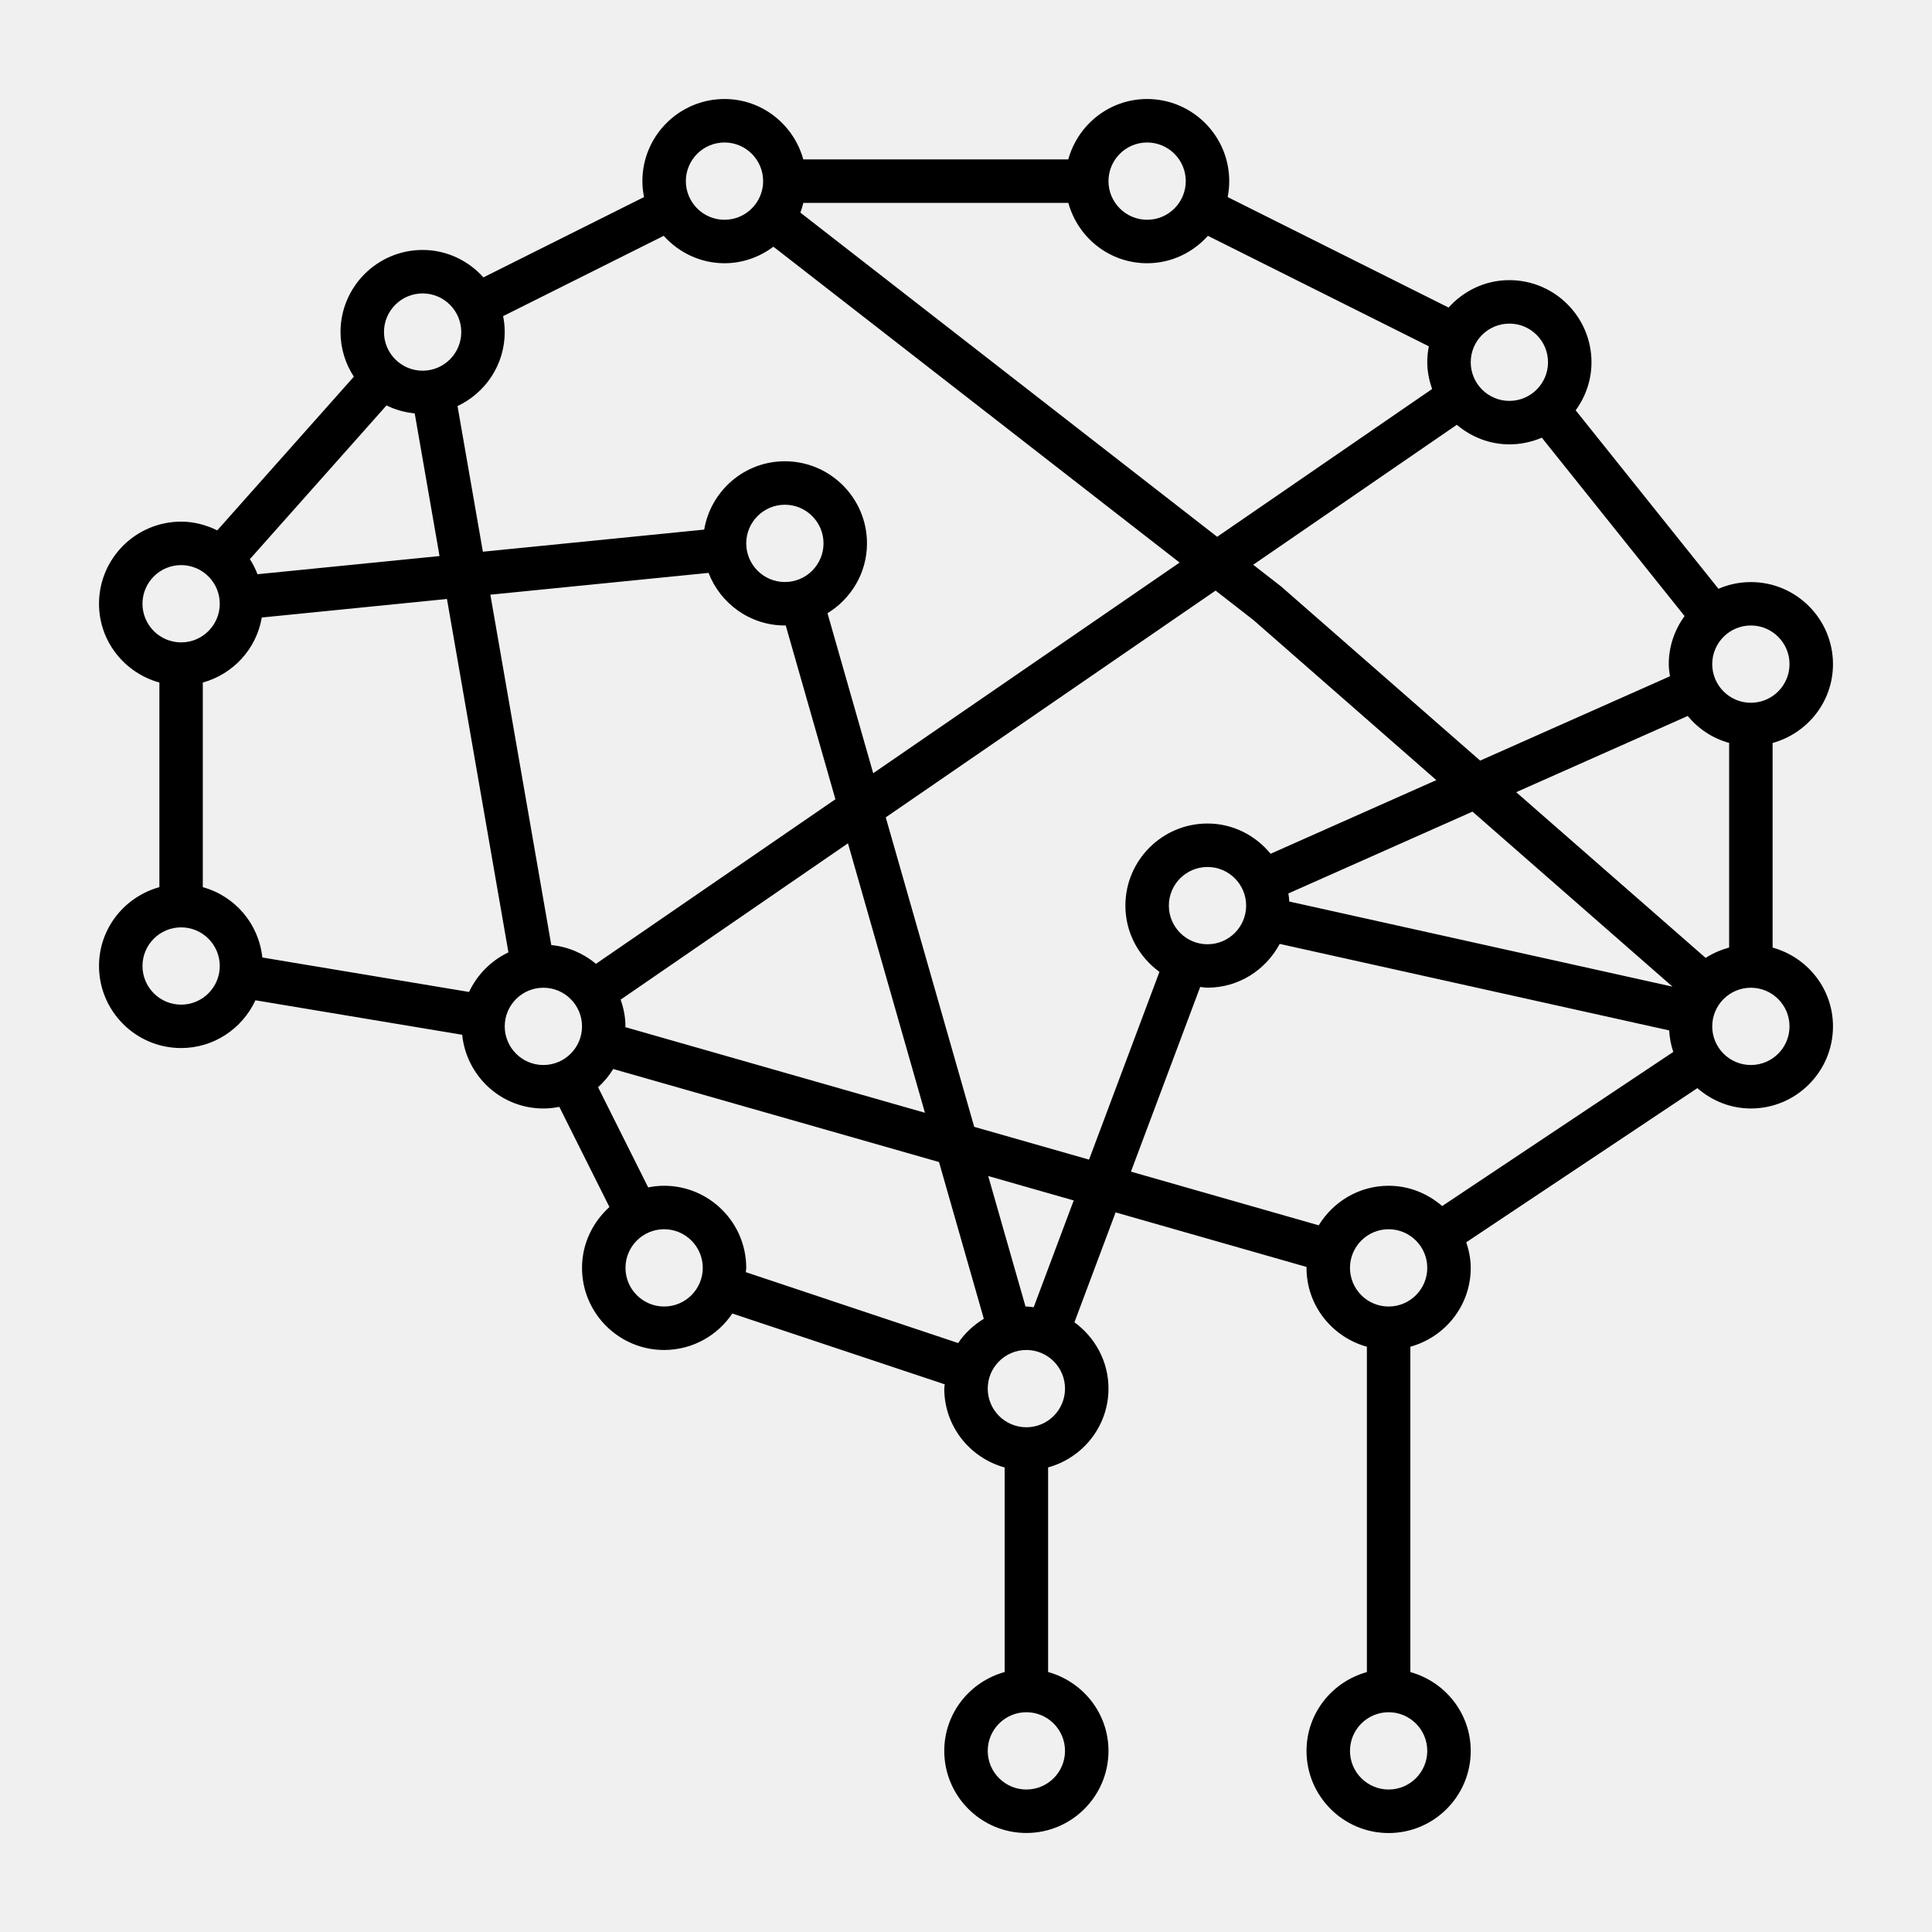
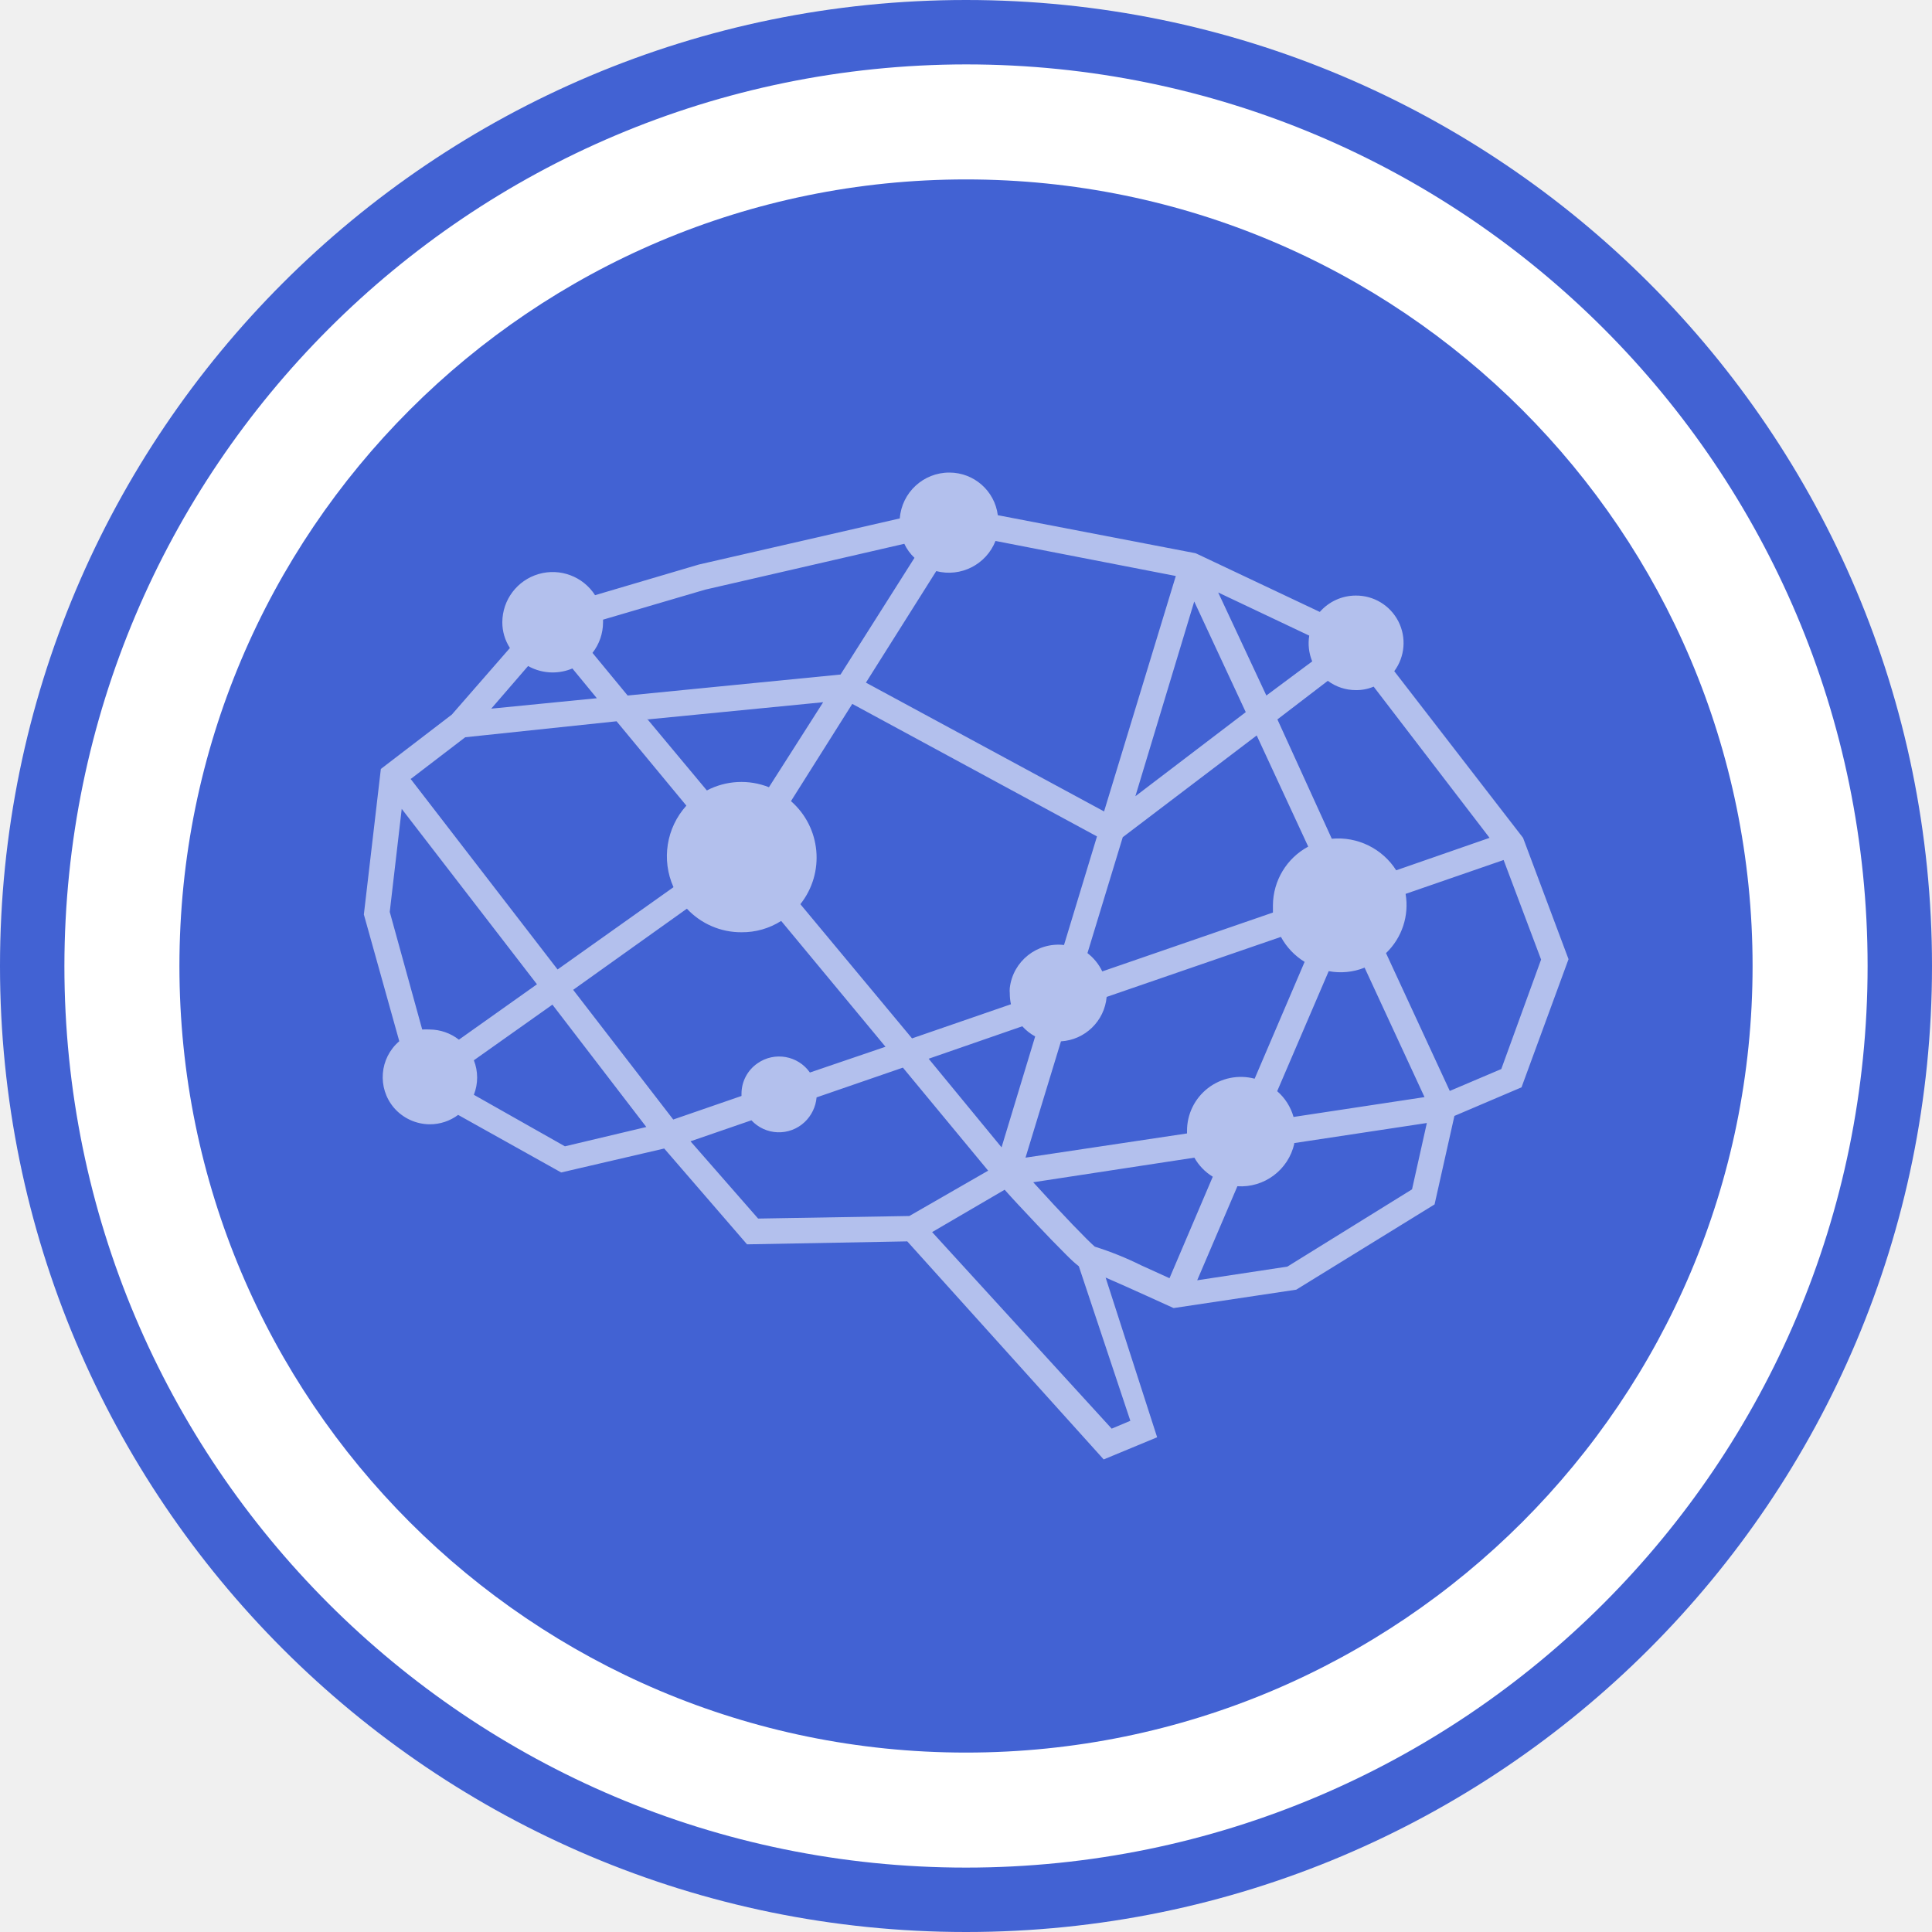
- <svg xmlns="http://www.w3.org/2000/svg" fill="#000000" version="1.1" id="Layer_1" viewBox="0 0 32 32" xml:space="preserve">
-   <path id="machine--learning--03_1_" d="M29.36,15.695v-3.389c0.575-0.159,1-0.681,1-1.305c0-0.75-0.61-1.36-1.36-1.36  c-0.191,0-0.372,0.04-0.537,0.111l-2.365-2.956C26.261,6.572,26.36,6.298,26.36,6c0-0.75-0.61-1.36-1.36-1.36  c-0.401,0-0.758,0.177-1.007,0.454l-3.659-1.83C20.351,3.179,20.36,3.091,20.36,3c0-0.75-0.61-1.36-1.36-1.36  c-0.625,0-1.147,0.425-1.306,1h-4.389c-0.159-0.575-0.681-1-1.305-1c-0.75,0-1.36,0.61-1.36,1.36c0,0.091,0.01,0.179,0.027,0.264  l-2.66,1.33C7.758,4.318,7.401,4.14,7,4.14c-0.75,0-1.36,0.61-1.36,1.36c0,0.273,0.082,0.526,0.221,0.739L3.598,8.785  C3.417,8.695,3.216,8.64,3,8.64c-0.75,0-1.36,0.61-1.36,1.36c0,0.625,0.425,1.146,1,1.305v3.389c-0.575,0.159-1,0.681-1,1.305  c0,0.75,0.61,1.36,1.36,1.36c0.546,0,1.014-0.325,1.231-0.791l3.424,0.571C7.726,17.824,8.298,18.36,9,18.36  c0.091,0,0.179-0.01,0.264-0.027l0.83,1.659C9.818,20.242,9.64,20.599,9.64,21c0,0.75,0.61,1.36,1.36,1.36  c0.47,0,0.885-0.24,1.13-0.604l3.518,1.173C15.646,22.953,15.64,22.976,15.64,23c0,0.625,0.425,1.147,1,1.306v3.388  c-0.575,0.159-1,0.681-1,1.306c0,0.75,0.61,1.36,1.36,1.36s1.36-0.61,1.36-1.36c0-0.624-0.425-1.147-1-1.306v-3.389  c0.575-0.159,1-0.681,1-1.306c0-0.452-0.224-0.85-0.564-1.098l0.682-1.82l3.163,0.904c0,0.005-0.001,0.01-0.001,0.015  c0,0.624,0.425,1.147,1,1.306v5.389c-0.575,0.159-1,0.681-1,1.306c0,0.75,0.61,1.36,1.36,1.36s1.36-0.61,1.36-1.36  c0-0.624-0.425-1.147-1-1.306v-5.389c0.575-0.159,1-0.681,1-1.306c0-0.149-0.03-0.29-0.074-0.424l3.828-2.553  C28.353,18.231,28.66,18.36,29,18.36c0.75,0,1.36-0.61,1.36-1.36C30.36,16.376,29.935,15.854,29.36,15.695z M21.354,14.932  c-0.002-0.045-0.007-0.09-0.014-0.134l3.049-1.355l3.313,2.899L21.354,14.932z M20,15.64c-0.353,0-0.64-0.287-0.64-0.64  s0.287-0.64,0.64-0.64s0.64,0.287,0.64,0.64S20.353,15.64,20,15.64z M20,13.64c-0.75,0-1.36,0.61-1.36,1.36  c0,0.452,0.224,0.85,0.564,1.097l-1.166,3.11l-1.902-0.543l-1.465-5.126l5.463-3.756l0.628,0.489l3.028,2.65l-2.745,1.22  C20.796,13.838,20.423,13.64,20,13.64z M9.131,15.653L8.122,9.85l3.612-0.361V9.485C11.93,9.995,12.421,10.36,13,10.36  c0.005,0,0.009-0.001,0.014-0.001l0.823,2.879l-3.966,2.726C9.666,15.792,9.412,15.681,9.131,15.653z M13,9.64  c-0.353,0-0.64-0.287-0.64-0.64S12.647,8.36,13,8.36S13.64,8.647,13.64,9S13.353,9.64,13,9.64z M10.28,16.557l3.765-2.589  l1.275,4.463l-4.962-1.418c0-0.005,0.001-0.009,0.001-0.014C10.36,16.844,10.328,16.697,10.28,16.557z M24.129,7.036  C24.366,7.235,24.667,7.36,25,7.36c0.191,0,0.372-0.04,0.537-0.111l2.365,2.955C27.739,10.428,27.64,10.702,27.64,11  c0,0.069,0.01,0.135,0.02,0.201l-3.144,1.397l-3.295-2.883l-0.464-0.361L24.129,7.036z M28.251,15.866l-3.138-2.745l2.841-1.262  c0.176,0.213,0.412,0.371,0.686,0.446v3.389C28.501,15.733,28.369,15.789,28.251,15.866z M29.64,11c0,0.353-0.287,0.64-0.64,0.64  s-0.64-0.287-0.64-0.64s0.287-0.64,0.64-0.64S29.64,10.647,29.64,11z M25,5.36c0.353,0,0.64,0.287,0.64,0.64S25.353,6.64,25,6.64  S24.36,6.353,24.36,6S24.647,5.36,25,5.36z M19,2.36c0.353,0,0.64,0.287,0.64,0.64S19.353,3.64,19,3.64S18.36,3.353,18.36,3  S18.647,2.36,19,2.36z M19,4.36c0.401,0,0.758-0.177,1.007-0.454l3.659,1.83C23.649,5.821,23.64,5.909,23.64,6  c0,0.156,0.032,0.303,0.08,0.443l-3.56,2.448l-6.904-5.37c0.021-0.051,0.035-0.106,0.05-0.161h4.389  C17.853,3.935,18.375,4.36,19,4.36z M12,2.36c0.353,0,0.64,0.287,0.64,0.64S12.353,3.64,12,3.64S11.36,3.353,11.36,3  S11.647,2.36,12,2.36z M10.993,3.906C11.242,4.182,11.599,4.36,12,4.36c0.304,0,0.583-0.104,0.81-0.274l6.728,5.232l-5.075,3.489  l-0.757-2.65C14.096,9.918,14.36,9.491,14.36,9c0-0.75-0.61-1.36-1.36-1.36c-0.673,0-1.229,0.492-1.337,1.135V8.772L7.998,9.138  l-0.42-2.412C8.039,6.508,8.36,6.042,8.36,5.5c0-0.091-0.01-0.179-0.027-0.264L10.993,3.906z M4.265,9.511  C4.231,9.423,4.19,9.339,4.139,9.261l2.263-2.546c0.143,0.071,0.3,0.115,0.467,0.132L7.28,9.21L4.265,9.511z M7,4.86  c0.353,0,0.64,0.287,0.64,0.64S7.353,6.14,7,6.14S6.36,5.853,6.36,5.5S6.647,4.86,7,4.86z M2.36,10c0-0.353,0.287-0.64,0.64-0.64  S3.64,9.647,3.64,10S3.353,10.64,3,10.64S2.36,10.353,2.36,10z M3,16.64c-0.353,0-0.64-0.287-0.64-0.64S2.647,15.36,3,15.36  S3.64,15.647,3.64,16C3.64,16.353,3.353,16.64,3,16.64z M7.769,16.43l-3.424-0.571c-0.059-0.561-0.455-1.018-0.986-1.165v-3.389  c0.503-0.139,0.888-0.556,0.977-1.077l3.067-0.307l1.018,5.853C8.135,15.91,7.904,16.142,7.769,16.43z M8.36,17  c0-0.353,0.287-0.64,0.64-0.64S9.64,16.647,9.64,17S9.353,17.64,9,17.64S8.36,17.353,8.36,17z M11,21.64  c-0.353,0-0.64-0.287-0.64-0.64s0.287-0.64,0.64-0.64s0.64,0.287,0.64,0.64S11.353,21.64,11,21.64z M12.353,21.071  c0.001-0.024,0.007-0.047,0.007-0.071c0-0.75-0.61-1.36-1.36-1.36c-0.091,0-0.179,0.01-0.264,0.027l-0.83-1.659  c0.098-0.088,0.182-0.189,0.251-0.302l5.396,1.541l0.742,2.596c-0.168,0.103-0.315,0.238-0.425,0.402L12.353,21.071z M17.64,29  c0,0.353-0.287,0.64-0.64,0.64c-0.353,0-0.64-0.287-0.64-0.64s0.287-0.64,0.64-0.64C17.353,28.36,17.64,28.647,17.64,29z M17,23.64  c-0.353,0-0.64-0.287-0.64-0.64s0.287-0.64,0.64-0.64c0.353,0,0.64,0.287,0.64,0.64S17.353,23.64,17,23.64z M17.121,21.652  C17.08,21.648,17.041,21.64,17,21.64c-0.005,0-0.009,0.001-0.014,0.001l-0.618-2.162l1.416,0.404L17.121,21.652z M18.732,19.406  l1.147-3.059c0.041,0.004,0.08,0.012,0.121,0.012c0.519,0,0.967-0.296,1.196-0.725l6.451,1.433c0.006,0.124,0.03,0.243,0.068,0.356  l-3.828,2.553C23.647,19.769,23.34,19.64,23,19.64c-0.491,0-0.918,0.264-1.158,0.655L18.732,19.406z M23.64,29  c0,0.353-0.287,0.64-0.64,0.64s-0.64-0.287-0.64-0.64s0.287-0.64,0.64-0.64S23.64,28.647,23.64,29z M23,21.64  c-0.353,0-0.64-0.287-0.64-0.64s0.287-0.64,0.64-0.64s0.64,0.287,0.64,0.64S23.353,21.64,23,21.64z M29,17.64  c-0.353,0-0.64-0.287-0.64-0.64c0-0.353,0.287-0.64,0.64-0.64s0.64,0.287,0.64,0.64C29.64,17.353,29.353,17.64,29,17.64z" />
-   <rect id="_Transparent_Rectangle" style="fill:none;" width="32" height="32" />
+ <svg xmlns="http://www.w3.org/2000/svg" viewBox="0 0 150 150">
+   <defs>
+     <style>.cls-1,.cls-4{fill:#fff;}.cls-2{fill:#4262d3;}.cls-3{opacity:0.6;}.cls-4{fill-rule:evenodd;}</style>
+   </defs>
+   <g id="Lavender">
+     <g id="Layer_8_copy" data-name="Layer 8 copy">
+       <circle class="cls-1" cx="75" cy="75" r="72.5" />
+       <path class="cls-2" d="M75,5A70,70,0,1,1,5,75,70.08,70.08,0,0,1,75,5m0-5a75,75,0,1,0,75,75A75,75,0,0,0,75,0Z" />
+       <circle class="cls-2" cx="75" cy="75" r="61.07" />
+       <g id="Layer_4" data-name="Layer 4" class="cls-3">
+         <path class="cls-4" d="M73.71,36.69a3.85,3.85,0,0,0-3.85,3.56l-15.6,3.58L46.2,46.21A3.91,3.91,0,0,0,39,48.31a3.66,3.66,0,0,0,.59,2l-4.51,5.17-5.51,4.22L28.25,71,31,80.84A3.67,3.67,0,0,0,30.58,86a3.7,3.7,0,0,0,2.79,1.29h0a3.66,3.66,0,0,0,2.2-.73l8,4.47,8-1.86L58,96.61l12.44-.23,15.25,16.93,4.15-1.72-4-12.4c1.59.68,5.21,2.34,5.26,2.36l.07,0,9.47-1.42,10.74-6.62,1.54-6.87,5.21-2.22,3.65-9.95-3.53-9.42,0,0-10-12.94a3.68,3.68,0,0,0-3-5.87,3.71,3.71,0,0,0-2.78,1.27L92.93,43l-.12-.05L77.47,40A3.79,3.79,0,0,0,73.71,36.69ZM77.29,42l14,2.72L85.72,63l-18.49-10,5.46-8.66A3.89,3.89,0,0,0,77.29,42ZM46,50.69a3.86,3.86,0,0,0,.82-2.38v-.2l7.93-2.33,15.46-3.56A3.6,3.6,0,0,0,71,43.31l-5.74,9.06L48.73,54S46,50.69,46,50.69ZM94.58,46l7.07,3.35a3.68,3.68,0,0,0,.23,2L98.32,54,94.58,46Zm-1.86.7,4,8.59-8.57,6.53ZM41,51.71a3.93,3.93,0,0,0,1.9.5,4,4,0,0,0,1.54-.31l1.9,2.31-8.2.81S41,51.71,41,51.71Zm58.17,4.15,3.92-3a3.63,3.63,0,0,0,2.18.72,3.43,3.43,0,0,0,1.38-.27l9,11.74-7.25,2.52a5.34,5.34,0,0,0-5-2.45S99.18,55.86,99.18,55.86Zm-48.93,0,13.67-1.34L59.7,61.12a5.78,5.78,0,0,0-4.82.25S50.25,55.82,50.25,55.82Zm11.9,14.34a5.82,5.82,0,0,0-.73-8l4.76-7.55,19,10.29-2.56,8.43a3.8,3.8,0,0,0-4.21,3.33,2.12,2.12,0,0,0,0,.43,3.8,3.8,0,0,0,.09.84l-7.68,2.65Zm-30.28-9.7,4.26-3.26L47.87,56l5.42,6.55a5.86,5.86,0,0,0-1,6.33l-9,6.39S31.87,60.46,31.87,60.46ZM84.43,74,87.17,65l10.4-7.9,4,8.63a5.21,5.21,0,0,0-2.74,4.55c0,.21,0,.39,0,.57L85.58,75.42A3.91,3.91,0,0,0,84.43,74ZM30.26,70.8l.93-8,10.5,13.62-6.06,4.3a3.74,3.74,0,0,0-2.26-.79,5.65,5.65,0,0,0-.59,0ZM107.61,74a5.16,5.16,0,0,0,1.52-4.6l7.61-2.63,2.91,7.73L116.56,83l-4,1.7ZM44.5,76.85l8.83-6.3a5.75,5.75,0,0,0,4.24,1.83,5.63,5.63,0,0,0,3.08-.88l8.1,9.77-5.87,2a2.92,2.92,0,0,0-4.06-.72,2.87,2.87,0,0,0-1.25,2.38v.16l-5.3,1.83L44.5,76.85Zm37.87,4a3.79,3.79,0,0,0,3.55-3.45l13.53-4.66a5.19,5.19,0,0,0,1.84,1.94l-3.88,9.07a4.18,4.18,0,0,0-5.25,4.06V88L79.62,89.88S82.37,80.86,82.37,80.86Zm23.56-5.76,4.67,10.09-10.17,1.54a4.12,4.12,0,0,0-1.27-2l4-9.32a5,5,0,0,0,2.78-.27ZM36.79,85a3.65,3.65,0,0,0,0-2.68L42.89,78l7.29,9.5L43.86,89ZM72.1,82.2l7.27-2.52a3.87,3.87,0,0,0,1,.79l-2.61,8.61Zm-8.7,3,6.7-2.31,6.62,8L70.6,94.41l-11.74.2-5.25-6,4.73-1.63a2.91,2.91,0,0,0,4.13.14A3,3,0,0,0,63.4,85.19Zm37.07,3.55,10.31-1.56-1.15,5.15-9.68,6-7,1.06,3.12-7.3a4.25,4.25,0,0,0,4.42-3.31ZM88.6,98.24A24.87,24.87,0,0,0,85,96.79c-.56-.48-2.49-2.47-4.78-5l12.51-1.91a4.06,4.06,0,0,0,1.43,1.48L90.8,99.24ZM72.37,95.66,78,92.37c.56.64,1.54,1.68,2.54,2.74.72.77,1.47,1.54,2.22,2.29.43.43.72.7,1,.91l4,12-1.45.61Z" />
+       </g>
+     </g>
+   </g>
</svg>
